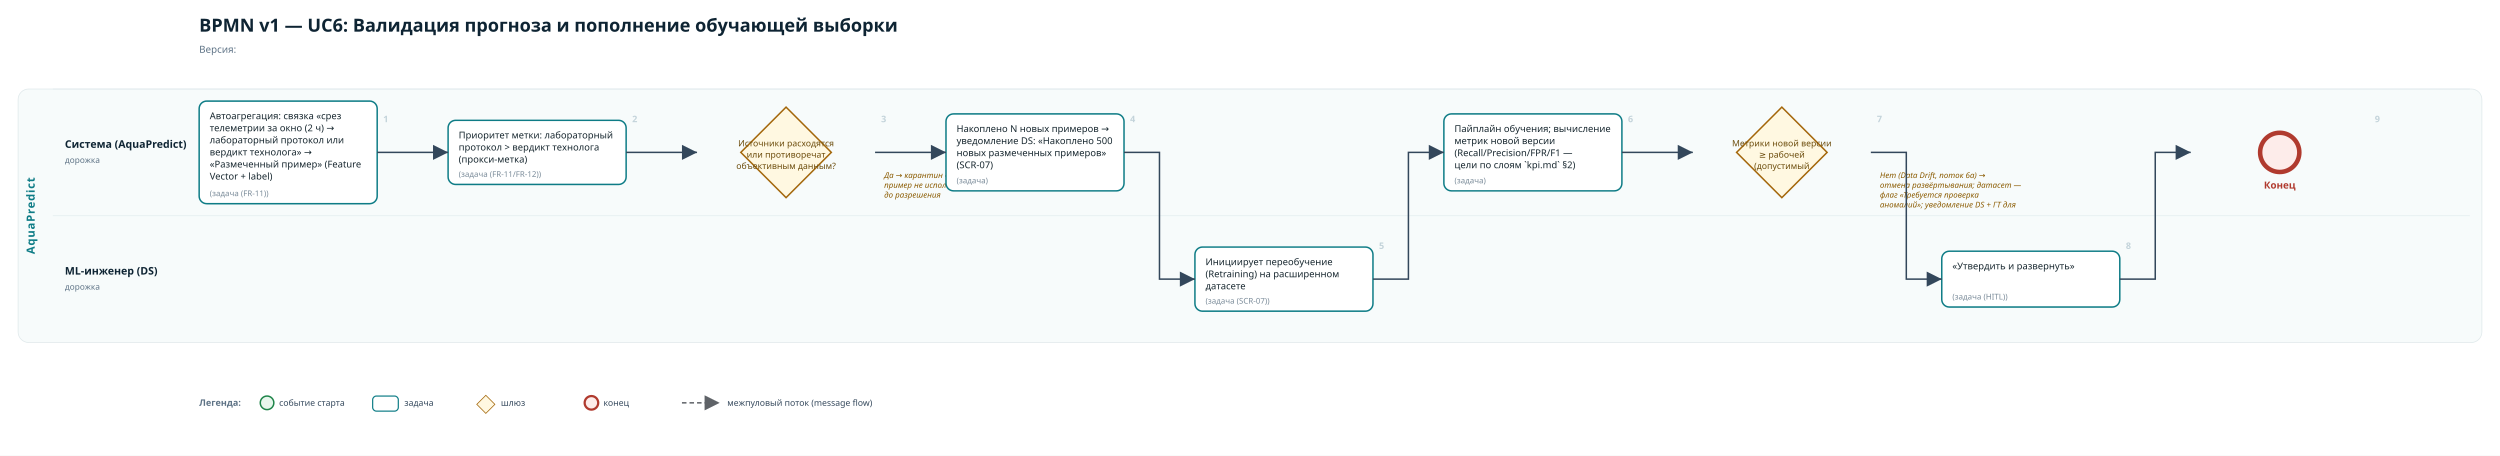
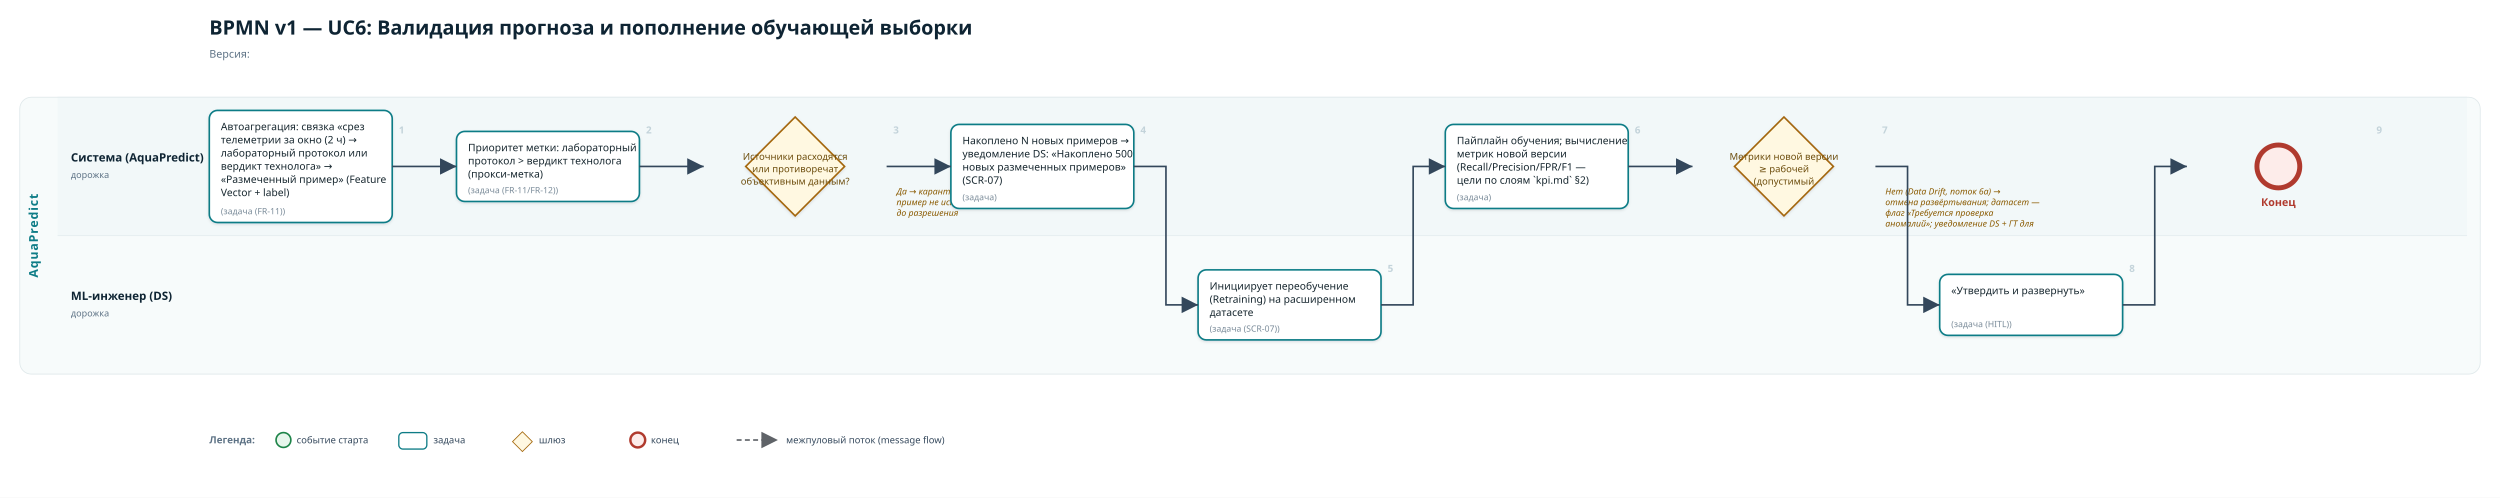
- <svg xmlns="http://www.w3.org/2000/svg" viewBox="0 0 3314 604" width="3314" height="604" font-family="Manrope, Segoe UI, system-ui, sans-serif">
+ <svg xmlns="http://www.w3.org/2000/svg" viewBox="0 0 3034 604" width="3034" height="604" font-family="Manrope, Segoe UI, system-ui, sans-serif">
  <defs>
    <marker id="arr" markerWidth="12" markerHeight="12" refX="10" refY="5" orient="auto">
      <path d="M0,0 L10,5 L0,10 z" fill="#33475b" />
    </marker>
    <marker id="arrm" markerWidth="12" markerHeight="12" refX="10" refY="5" orient="auto">
      <path d="M0,0 L10,5 L0,10 z" fill="#5f6368" />
    </marker>
+     <filter id="sh" x="-12%" y="-12%" width="130%" height="130%">
+       <feDropShadow dx="0" dy="1.5" stdDeviation="2" flood-color="#0e2433" flood-opacity="0.12" />
+     </filter>
  </defs>
-   <rect x="0" y="0" width="3314" height="604" fill="#ffffff" />
-   <text x="264" y="42" font-family="Unbounded, Manrope, sans-serif" font-size="24" font-weight="700" fill="#0e2433">BPMN v1 — UC6: Валидация прогноза и пополнение обучающей выборки</text>
-   <text x="264" y="70" font-size="13" fill="#5d7285">Версия:</text>
-   <rect x="24" y="118" width="3266" height="336" rx="14" fill="#f7fbfb" stroke="#dfe8ea" />
+   <rect x="0" y="0" width="3034" height="604" fill="#ffffff" />
+   <text x="254" y="42" font-family="Unbounded, Manrope, sans-serif" font-size="24" font-weight="700" fill="#0e2433">BPMN v1 — UC6: Валидация прогноза и пополнение обучающей выборки</text>
+   <text x="254" y="70" font-size="13" fill="#5d7285">Версия:</text>
+   <rect x="24" y="118" width="2986" height="336" rx="14" fill="#f7fbfb" stroke="#dfe8ea" />
  <text transform="translate(46,286.0) rotate(-90)" text-anchor="middle" font-family="Unbounded, Manrope, sans-serif" font-size="15" font-weight="700" fill="#0e7c86" letter-spacing="1">AquaPredict</text>
-   <line x1="70" y1="118" x2="3274" y2="118" stroke="#e3ecee" />
+   <rect x="70" y="118" width="2924" height="168" fill="#eef6f7" opacity="0.55" />
+   <line x1="70" y1="118" x2="2994" y2="118" stroke="#e3ecee" />
  <text x="86" y="196.0" font-size="14" font-weight="700" fill="#0e2433">Система (AquaPredict)</text>
  <text x="86" y="216.0" font-size="11" fill="#5d7285">дорожка</text>
-   <line x1="70" y1="286" x2="3274" y2="286" stroke="#e3ecee" />
+   <line x1="70" y1="286" x2="2994" y2="286" stroke="#e3ecee" />
  <text x="86" y="364.0" font-size="14" font-weight="700" fill="#0e2433">ML-инженер (DS)</text>
  <text x="86" y="384.0" font-size="11" fill="#5d7285">дорожка</text>
-   <rect x="264" y="134.0" width="236" height="136" rx="10" fill="#ffffff" stroke="#0e7c86" stroke-width="2" />
-   <text x="278" y="158.0" font-size="12.5" fill="#16262e">Автоагрегация: связка «срез</text>
-   <text x="278" y="174.0" font-size="12.5" fill="#16262e">телеметрии за окно (2 ч) →</text>
-   <text x="278" y="190.0" font-size="12.5" fill="#16262e">лабораторный протокол или</text>
-   <text x="278" y="206.0" font-size="12.5" fill="#16262e">вердикт технолога» →</text>
-   <text x="278" y="222.0" font-size="12.5" fill="#16262e">«Размеченный пример» (Feature</text>
-   <text x="278" y="238.0" font-size="12.5" fill="#16262e">Vector + label)</text>
-   <text x="278" y="260.0" font-size="10.5" fill="#7a8b99">(задача (FR-11))</text>
-   <text x="508" y="162.0" font-size="12" font-weight="800" fill="#c3d3da">1</text>
-   <rect x="594" y="159.5" width="236" height="85" rx="10" fill="#ffffff" stroke="#0e7c86" stroke-width="2" />
-   <text x="608" y="183.5" font-size="12.5" fill="#16262e">Приоритет метки: лабораторный</text>
-   <text x="608" y="199.5" font-size="12.5" fill="#16262e">протокол &gt; вердикт технолога</text>
-   <text x="608" y="215.5" font-size="12.5" fill="#16262e">(прокси-метка)</text>
-   <text x="608" y="234.5" font-size="10.5" fill="#7a8b99">(задача (FR-11/FR-12))</text>
-   <text x="838" y="162.0" font-size="12" font-weight="800" fill="#c3d3da">2</text>
-   <path d="M1042.0 142.0 L1102.0 202.0 L1042.0 262.0 L982.0 202.0 Z" fill="#fff8e1" stroke="#a3660a" stroke-width="2" />
-   <text x="1042.0" y="194.0" text-anchor="middle" font-size="11.5" fill="#6b4b0a">Источники расходятся</text>
-   <text x="1042.0" y="209.0" text-anchor="middle" font-size="11.5" fill="#6b4b0a">или противоречат</text>
-   <text x="1042.0" y="224.0" text-anchor="middle" font-size="11.5" fill="#6b4b0a">объективным данным?</text>
-   <text x="1168" y="162.0" font-size="12" font-weight="800" fill="#c3d3da">3</text>
-   <text x="1172" y="236.0" font-size="10.5" font-style="italic" fill="#8a5a00">Да → карантин «Конфликт разметки»,</text>
-   <text x="1172" y="249.0" font-size="10.5" font-style="italic" fill="#8a5a00">пример не используется в обучении</text>
-   <text x="1172" y="262.0" font-size="10.5" font-style="italic" fill="#8a5a00">до разрешения</text>
-   <rect x="1254" y="151.0" width="236" height="102" rx="10" fill="#ffffff" stroke="#0e7c86" stroke-width="2" />
-   <text x="1268" y="175.0" font-size="12.5" fill="#16262e">Накоплено N новых примеров →</text>
-   <text x="1268" y="191.0" font-size="12.5" fill="#16262e">уведомление DS: «Накоплено 500</text>
-   <text x="1268" y="207.0" font-size="12.5" fill="#16262e">новых размеченных примеров»</text>
-   <text x="1268" y="223.0" font-size="12.5" fill="#16262e">(SCR-07)</text>
-   <text x="1268" y="243.0" font-size="10.5" fill="#7a8b99">(задача)</text>
-   <text x="1498" y="162.0" font-size="12" font-weight="800" fill="#c3d3da">4</text>
-   <rect x="1584" y="327.5" width="236" height="85" rx="10" fill="#ffffff" stroke="#0e7c86" stroke-width="2" />
-   <text x="1598" y="351.5" font-size="12.5" fill="#16262e">Инициирует переобучение</text>
-   <text x="1598" y="367.5" font-size="12.5" fill="#16262e">(Retraining) на расширенном</text>
-   <text x="1598" y="383.5" font-size="12.5" fill="#16262e">датасете</text>
-   <text x="1598" y="402.5" font-size="10.5" fill="#7a8b99">(задача (SCR-07))</text>
-   <text x="1828" y="330.0" font-size="12" font-weight="800" fill="#c3d3da">5</text>
-   <rect x="1914" y="151.0" width="236" height="102" rx="10" fill="#ffffff" stroke="#0e7c86" stroke-width="2" />
-   <text x="1928" y="175.0" font-size="12.5" fill="#16262e">Пайплайн обучения; вычисление</text>
-   <text x="1928" y="191.0" font-size="12.5" fill="#16262e">метрик новой версии</text>
-   <text x="1928" y="207.0" font-size="12.5" fill="#16262e">(Recall/Precision/FPR/F1 —</text>
-   <text x="1928" y="223.0" font-size="12.5" fill="#16262e">цели по слоям `kpi.md` §2)</text>
-   <text x="1928" y="243.0" font-size="10.5" fill="#7a8b99">(задача)</text>
-   <text x="2158" y="162.0" font-size="12" font-weight="800" fill="#c3d3da">6</text>
-   <path d="M2362.0 142.0 L2422.0 202.0 L2362.0 262.0 L2302.0 202.0 Z" fill="#fff8e1" stroke="#a3660a" stroke-width="2" />
-   <text x="2362.0" y="194.0" text-anchor="middle" font-size="11.5" fill="#6b4b0a">Метрики новой версии</text>
-   <text x="2362.0" y="209.0" text-anchor="middle" font-size="11.5" fill="#6b4b0a">≥ рабочей</text>
-   <text x="2362.0" y="224.0" text-anchor="middle" font-size="11.5" fill="#6b4b0a">(допустимый</text>
-   <text x="2488" y="162.0" font-size="12" font-weight="800" fill="#c3d3da">7</text>
-   <text x="2492" y="236.0" font-size="10.5" font-style="italic" fill="#8a5a00">Нет (Data Drift, поток 6а) →</text>
-   <text x="2492" y="249.0" font-size="10.5" font-style="italic" fill="#8a5a00">отмена развёртывания; датасет —</text>
-   <text x="2492" y="262.0" font-size="10.5" font-style="italic" fill="#8a5a00">флаг «Требуется проверка</text>
-   <text x="2492" y="275.0" font-size="10.5" font-style="italic" fill="#8a5a00">аномалий»; уведомление DS + ГТ для</text>
-   <rect x="2574" y="333.0" width="236" height="74" rx="10" fill="#ffffff" stroke="#0e7c86" stroke-width="2" />
-   <text x="2588" y="357.0" font-size="12.5" fill="#16262e">«Утвердить и развернуть»</text>
-   <text x="2588" y="397.0" font-size="10.5" fill="#7a8b99">(задача (HITL))</text>
-   <text x="2818" y="330.0" font-size="12" font-weight="800" fill="#c3d3da">8</text>
-   <circle cx="3022.0" cy="202.0" r="26" fill="#fdecea" stroke="#b03a2e" stroke-width="6" />
-   <text x="3022.0" y="250.0" text-anchor="middle" font-size="13" font-weight="700" fill="#b03a2e">Конец</text>
-   <text x="3148" y="162.0" font-size="12" font-weight="800" fill="#c3d3da">9</text>
-   <path d="M500 202.0 H547.0 V202.0 H594" fill="none" stroke="#33475b" stroke-width="2" marker-end="url(#arr)" />
-   <path d="M830 202.0 H877.0 V202.0 H924" fill="none" stroke="#33475b" stroke-width="2" marker-end="url(#arr)" />
-   <path d="M1160 202.0 H1207.0 V202.0 H1254" fill="none" stroke="#33475b" stroke-width="2" marker-end="url(#arr)" />
-   <path d="M1490 202.0 H1537.0 V370.0 H1584" fill="none" stroke="#33475b" stroke-width="2" marker-end="url(#arr)" />
-   <path d="M1820 370.0 H1867.0 V202.0 H1914" fill="none" stroke="#33475b" stroke-width="2" marker-end="url(#arr)" />
-   <path d="M2150 202.0 H2197.0 V202.0 H2244" fill="none" stroke="#33475b" stroke-width="2" marker-end="url(#arr)" />
-   <path d="M2480 202.0 H2527.0 V370.0 H2574" fill="none" stroke="#33475b" stroke-width="2" marker-end="url(#arr)" />
-   <path d="M2810 370.0 H2857.0 V202.0 H2904" fill="none" stroke="#33475b" stroke-width="2" marker-end="url(#arr)" />
-   <text x="264" y="538" font-size="12" font-weight="700" fill="#5d7285">Легенда:</text>
-   <circle cx="354" cy="534" r="9" fill="#e7f6ec" stroke="#1e8449" stroke-width="2" />
-   <text x="370" y="538" font-size="11.5" fill="#33475b">событие старта</text>
-   <rect x="494" y="525" width="34" height="20" rx="5" fill="#ffffff" stroke="#0e7c86" stroke-width="1.6" />
-   <text x="536" y="538" font-size="11.5" fill="#33475b">задача</text>
-   <path d="M644 524 l12 12 l-12 12 l-12 -12 z" fill="#fff8e1" stroke="#a3660a" />
-   <text x="664" y="538" font-size="11.5" fill="#33475b">шлюз</text>
-   <circle cx="784" cy="534" r="9" fill="#fdecea" stroke="#b03a2e" stroke-width="3" />
-   <text x="800" y="538" font-size="11.5" fill="#33475b">конец</text>
-   <line x1="904" y1="534" x2="954" y2="534" stroke="#5f6368" stroke-width="2" stroke-dasharray="6 4" marker-end="url(#arrm)" />
-   <text x="964" y="538" font-size="11.5" fill="#33475b">межпуловый поток (message flow)</text>
+   <rect x="254" y="134.0" width="222" height="136" rx="10" fill="#ffffff" stroke="#0e7c86" stroke-width="2" filter="url(#sh)" />
+   <text x="268" y="158.0" font-size="12.5" fill="#16262e">Автоагрегация: связка «срез</text>
+   <text x="268" y="174.0" font-size="12.5" fill="#16262e">телеметрии за окно (2 ч) →</text>
+   <text x="268" y="190.0" font-size="12.5" fill="#16262e">лабораторный протокол или</text>
+   <text x="268" y="206.0" font-size="12.5" fill="#16262e">вердикт технолога» →</text>
+   <text x="268" y="222.0" font-size="12.5" fill="#16262e">«Размеченный пример» (Feature</text>
+   <text x="268" y="238.0" font-size="12.5" fill="#16262e">Vector + label)</text>
+   <text x="268" y="260.0" font-size="10.5" fill="#7a8b99">(задача (FR-11))</text>
+   <text x="484" y="162.0" font-size="12" font-weight="800" fill="#c3d3da">1</text>
+   <rect x="554" y="159.5" width="222" height="85" rx="10" fill="#ffffff" stroke="#0e7c86" stroke-width="2" filter="url(#sh)" />
+   <text x="568" y="183.5" font-size="12.5" fill="#16262e">Приоритет метки: лабораторный</text>
+   <text x="568" y="199.5" font-size="12.5" fill="#16262e">протокол &gt; вердикт технолога</text>
+   <text x="568" y="215.5" font-size="12.5" fill="#16262e">(прокси-метка)</text>
+   <text x="568" y="234.5" font-size="10.5" fill="#7a8b99">(задача (FR-11/FR-12))</text>
+   <text x="784" y="162.0" font-size="12" font-weight="800" fill="#c3d3da">2</text>
+   <path d="M965.0 142.0 L1025.0 202.0 L965.0 262.0 L905.0 202.0 Z" fill="#fff8e1" stroke="#a3660a" stroke-width="2" filter="url(#sh)" />
+   <text x="965.0" y="194.0" text-anchor="middle" font-size="11.5" fill="#6b4b0a">Источники расходятся</text>
+   <text x="965.0" y="209.0" text-anchor="middle" font-size="11.5" fill="#6b4b0a">или противоречат</text>
+   <text x="965.0" y="224.0" text-anchor="middle" font-size="11.5" fill="#6b4b0a">объективным данным?</text>
+   <text x="1084" y="162.0" font-size="12" font-weight="800" fill="#c3d3da">3</text>
+   <text x="1088" y="236.0" font-size="10.5" font-style="italic" fill="#8a5a00">Да → карантин «Конфликт разметки»,</text>
+   <text x="1088" y="249.0" font-size="10.5" font-style="italic" fill="#8a5a00">пример не используется в обучении</text>
+   <text x="1088" y="262.0" font-size="10.5" font-style="italic" fill="#8a5a00">до разрешения</text>
+   <rect x="1154" y="151.0" width="222" height="102" rx="10" fill="#ffffff" stroke="#0e7c86" stroke-width="2" filter="url(#sh)" />
+   <text x="1168" y="175.0" font-size="12.5" fill="#16262e">Накоплено N новых примеров →</text>
+   <text x="1168" y="191.0" font-size="12.5" fill="#16262e">уведомление DS: «Накоплено 500</text>
+   <text x="1168" y="207.0" font-size="12.5" fill="#16262e">новых размеченных примеров»</text>
+   <text x="1168" y="223.0" font-size="12.5" fill="#16262e">(SCR-07)</text>
+   <text x="1168" y="243.0" font-size="10.5" fill="#7a8b99">(задача)</text>
+   <text x="1384" y="162.0" font-size="12" font-weight="800" fill="#c3d3da">4</text>
+   <rect x="1454" y="327.5" width="222" height="85" rx="10" fill="#ffffff" stroke="#0e7c86" stroke-width="2" filter="url(#sh)" />
+   <text x="1468" y="351.5" font-size="12.5" fill="#16262e">Инициирует переобучение</text>
+   <text x="1468" y="367.5" font-size="12.5" fill="#16262e">(Retraining) на расширенном</text>
+   <text x="1468" y="383.5" font-size="12.5" fill="#16262e">датасете</text>
+   <text x="1468" y="402.5" font-size="10.5" fill="#7a8b99">(задача (SCR-07))</text>
+   <text x="1684" y="330.0" font-size="12" font-weight="800" fill="#c3d3da">5</text>
+   <rect x="1754" y="151.0" width="222" height="102" rx="10" fill="#ffffff" stroke="#0e7c86" stroke-width="2" filter="url(#sh)" />
+   <text x="1768" y="175.0" font-size="12.5" fill="#16262e">Пайплайн обучения; вычисление</text>
+   <text x="1768" y="191.0" font-size="12.5" fill="#16262e">метрик новой версии</text>
+   <text x="1768" y="207.0" font-size="12.5" fill="#16262e">(Recall/Precision/FPR/F1 —</text>
+   <text x="1768" y="223.0" font-size="12.5" fill="#16262e">цели по слоям `kpi.md` §2)</text>
+   <text x="1768" y="243.0" font-size="10.5" fill="#7a8b99">(задача)</text>
+   <text x="1984" y="162.0" font-size="12" font-weight="800" fill="#c3d3da">6</text>
+   <path d="M2165.0 142.0 L2225.0 202.0 L2165.0 262.0 L2105.0 202.0 Z" fill="#fff8e1" stroke="#a3660a" stroke-width="2" filter="url(#sh)" />
+   <text x="2165.0" y="194.0" text-anchor="middle" font-size="11.5" fill="#6b4b0a">Метрики новой версии</text>
+   <text x="2165.0" y="209.0" text-anchor="middle" font-size="11.5" fill="#6b4b0a">≥ рабочей</text>
+   <text x="2165.0" y="224.0" text-anchor="middle" font-size="11.5" fill="#6b4b0a">(допустимый</text>
+   <text x="2284" y="162.0" font-size="12" font-weight="800" fill="#c3d3da">7</text>
+   <text x="2288" y="236.0" font-size="10.5" font-style="italic" fill="#8a5a00">Нет (Data Drift, поток 6а) →</text>
+   <text x="2288" y="249.0" font-size="10.5" font-style="italic" fill="#8a5a00">отмена развёртывания; датасет —</text>
+   <text x="2288" y="262.0" font-size="10.5" font-style="italic" fill="#8a5a00">флаг «Требуется проверка</text>
+   <text x="2288" y="275.0" font-size="10.5" font-style="italic" fill="#8a5a00">аномалий»; уведомление DS + ГТ для</text>
+   <rect x="2354" y="333.0" width="222" height="74" rx="10" fill="#ffffff" stroke="#0e7c86" stroke-width="2" filter="url(#sh)" />
+   <text x="2368" y="357.0" font-size="12.5" fill="#16262e">«Утвердить и развернуть»</text>
+   <text x="2368" y="397.0" font-size="10.5" fill="#7a8b99">(задача (HITL))</text>
+   <text x="2584" y="330.0" font-size="12" font-weight="800" fill="#c3d3da">8</text>
+   <circle cx="2765.0" cy="202.0" r="26" fill="#fdecea" stroke="#b03a2e" stroke-width="6" />
+   <text x="2765.0" y="250.0" text-anchor="middle" font-size="13" font-weight="700" fill="#b03a2e">Конец</text>
+   <text x="2884" y="162.0" font-size="12" font-weight="800" fill="#c3d3da">9</text>
+   <path d="M476 202.0 H515.0 V202.0 H554" fill="none" stroke="#33475b" stroke-width="2" marker-end="url(#arr)" />
+   <path d="M776 202.0 H815.0 V202.0 H854" fill="none" stroke="#33475b" stroke-width="2" marker-end="url(#arr)" />
+   <path d="M1076 202.0 H1115.0 V202.0 H1154" fill="none" stroke="#33475b" stroke-width="2" marker-end="url(#arr)" />
+   <path d="M1376 202.0 H1415.0 V370.0 H1454" fill="none" stroke="#33475b" stroke-width="2" marker-end="url(#arr)" />
+   <path d="M1676 370.0 H1715.0 V202.0 H1754" fill="none" stroke="#33475b" stroke-width="2" marker-end="url(#arr)" />
+   <path d="M1976 202.0 H2015.0 V202.0 H2054" fill="none" stroke="#33475b" stroke-width="2" marker-end="url(#arr)" />
+   <path d="M2276 202.0 H2315.0 V370.0 H2354" fill="none" stroke="#33475b" stroke-width="2" marker-end="url(#arr)" />
+   <path d="M2576 370.0 H2615.0 V202.0 H2654" fill="none" stroke="#33475b" stroke-width="2" marker-end="url(#arr)" />
+   <text x="254" y="538" font-size="12" font-weight="700" fill="#5d7285">Легенда:</text>
+   <circle cx="344" cy="534" r="9" fill="#e7f6ec" stroke="#1e8449" stroke-width="2" />
+   <text x="360" y="538" font-size="11.5" fill="#33475b">событие старта</text>
+   <rect x="484" y="525" width="34" height="20" rx="5" fill="#ffffff" stroke="#0e7c86" stroke-width="1.6" />
+   <text x="526" y="538" font-size="11.5" fill="#33475b">задача</text>
+   <path d="M634 524 l12 12 l-12 12 l-12 -12 z" fill="#fff8e1" stroke="#a3660a" />
+   <text x="654" y="538" font-size="11.5" fill="#33475b">шлюз</text>
+   <circle cx="774" cy="534" r="9" fill="#fdecea" stroke="#b03a2e" stroke-width="3" />
+   <text x="790" y="538" font-size="11.5" fill="#33475b">конец</text>
+   <line x1="894" y1="534" x2="944" y2="534" stroke="#5f6368" stroke-width="2" stroke-dasharray="6 4" marker-end="url(#arrm)" />
+   <text x="954" y="538" font-size="11.5" fill="#33475b">межпуловый поток (message flow)</text>
</svg>
